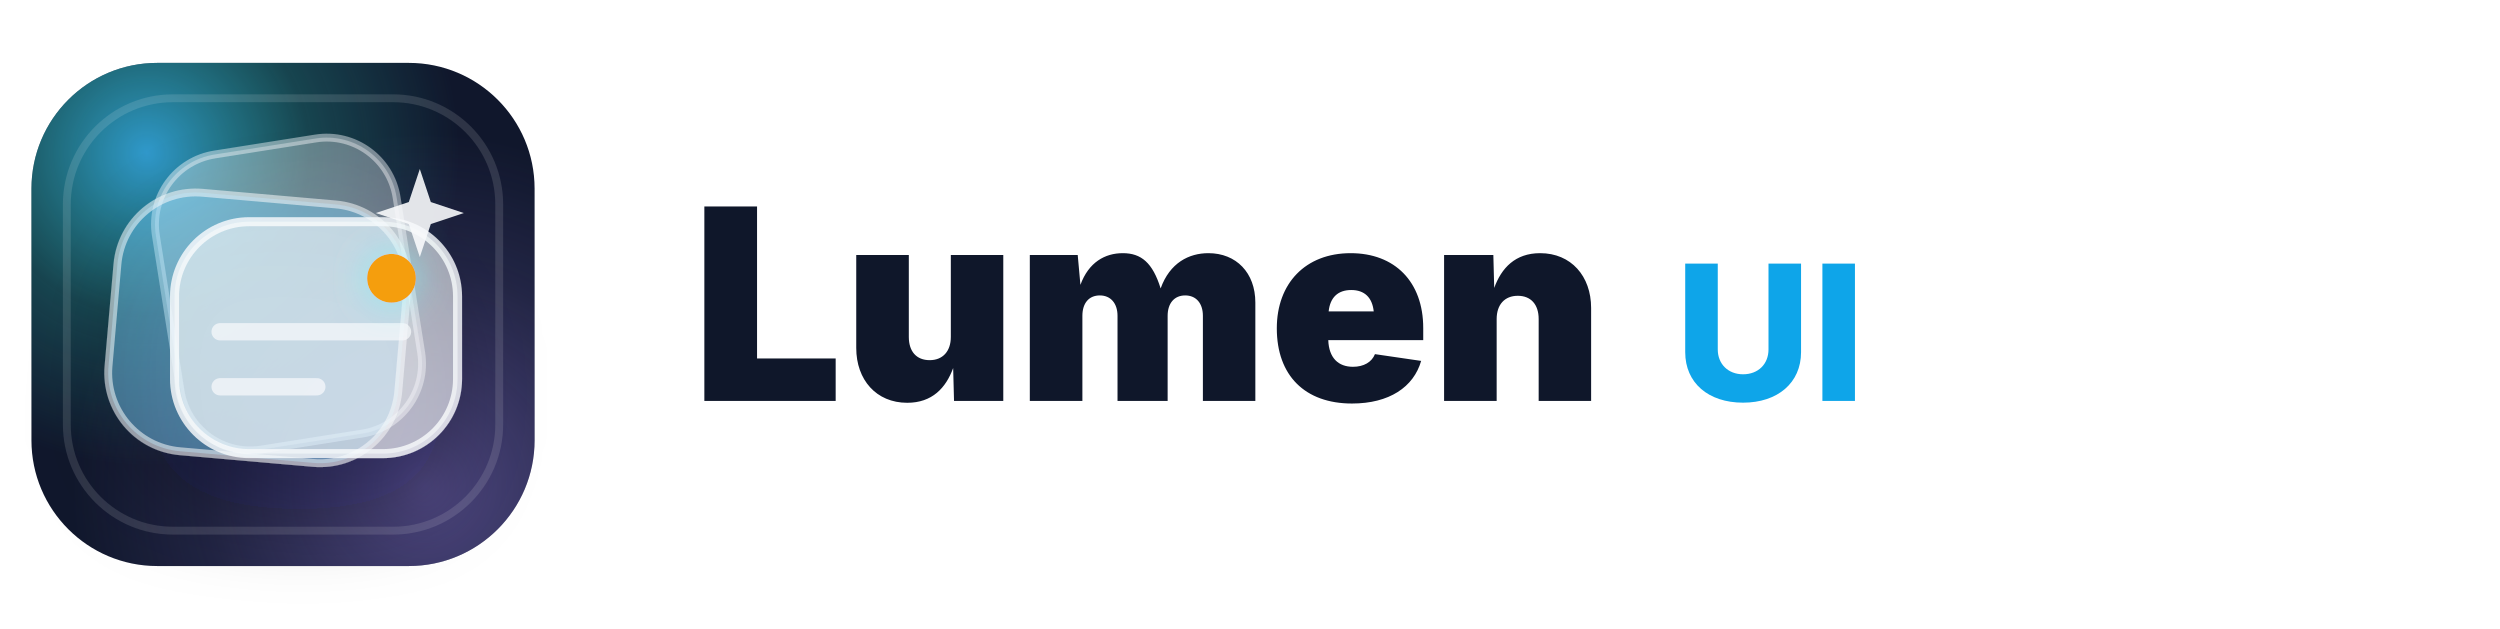
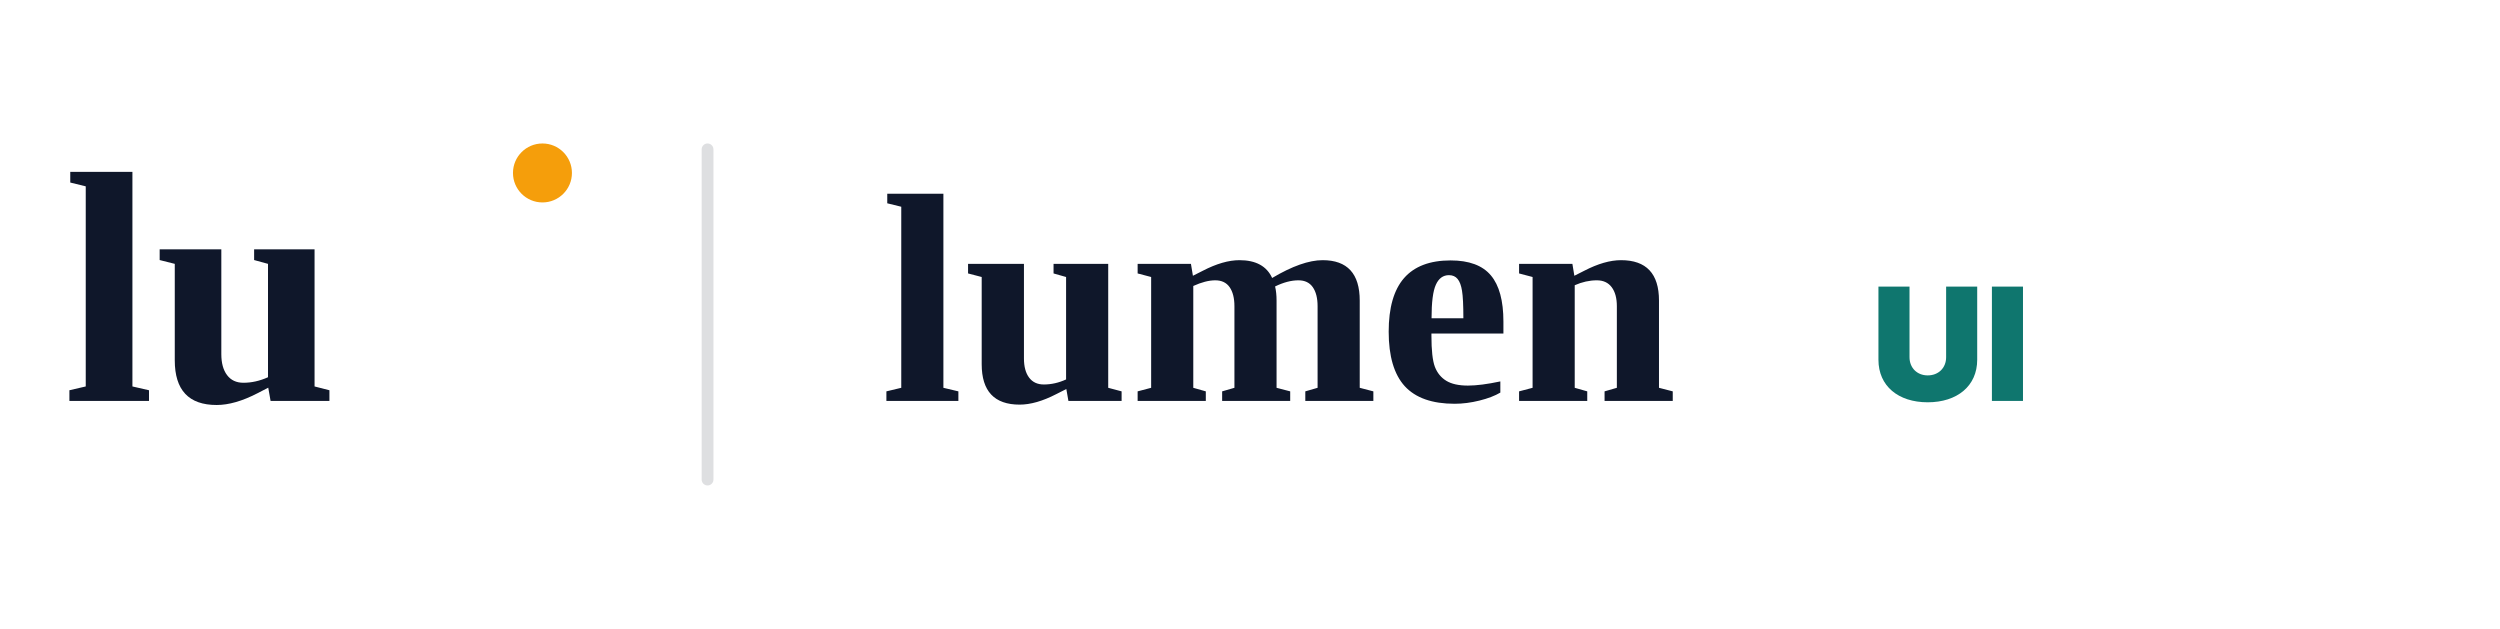
<svg xmlns="http://www.w3.org/2000/svg" viewBox="0 0 318 80" role="img" aria-labelledby="title desc">
-   <defs>
-     <linearGradient id="bg" x1="9" x2="56" y1="14" y2="69">
-       <stop stop-color="#10172c" />
-       <stop offset="0.52" stop-color="#0d2235" />
-       <stop offset="1" stop-color="#080b1a" />
-     </linearGradient>
-     <radialGradient id="cyan" cx="23%" cy="18%" r="62%">
-       <stop stop-color="#38bdf8" stop-opacity="0.78" />
-       <stop offset="0.52" stop-color="#2dd4bf" stop-opacity="0.24" />
-       <stop offset="1" stop-color="#2dd4bf" stop-opacity="0" />
-     </radialGradient>
-     <radialGradient id="violet" cx="78%" cy="84%" r="70%">
-       <stop stop-color="#a78bfa" stop-opacity="0.42" />
-       <stop offset="0.62" stop-color="#a78bfa" stop-opacity="0.12" />
-       <stop offset="1" stop-color="#a78bfa" stop-opacity="0" />
-     </radialGradient>
-     <linearGradient id="back" x1="17" x2="45" y1="19" y2="55">
-       <stop stop-color="#f8fafc" stop-opacity="0.34" />
-       <stop offset="1" stop-color="#67e8f9" stop-opacity="0.12" />
-     </linearGradient>
-     <linearGradient id="mid" x1="11" x2="48" y1="25" y2="57">
-       <stop stop-color="#7dd3fc" stop-opacity="0.4" />
-       <stop offset="0.48" stop-color="#f8fafc" stop-opacity="0.22" />
-       <stop offset="1" stop-color="#c4b5fd" stop-opacity="0.18" />
-     </linearGradient>
-     <linearGradient id="front" x1="20" x2="52" y1="27" y2="59">
-       <stop stop-color="#f8fafc" stop-opacity="0.6" />
-       <stop offset="0.46" stop-color="#cffafe" stop-opacity="0.34" />
-       <stop offset="1" stop-color="#5eead4" stop-opacity="0.18" />
-     </linearGradient>
-     <linearGradient id="stroke" x1="12" x2="55" y1="18" y2="63">
-       <stop stop-color="#f8fafc" stop-opacity="0.82" />
-       <stop offset="0.5" stop-color="#bae6fd" stop-opacity="0.46" />
-       <stop offset="1" stop-color="#ddd6fe" stop-opacity="0.28" />
-     </linearGradient>
-     <linearGradient id="shine" x1="22" x2="51" y1="32" y2="53">
-       <stop stop-color="#f8fafc" stop-opacity="0.95" />
-       <stop offset="0.52" stop-color="#cffafe" stop-opacity="0.74" />
-       <stop offset="1" stop-color="#f59e0b" stop-opacity="0.72" />
-     </linearGradient>
-     <linearGradient id="ui" x1="224" x2="262" y1="27" y2="52">
-       <stop stop-color="#0ea5e9" />
-       <stop offset="0.48" stop-color="#14b8a6" />
-       <stop offset="1" stop-color="#8b5cf6" />
-     </linearGradient>
-     <filter id="shadow" x="-24%" y="-24%" width="148%" height="156%">
-       <feDropShadow dx="0" dy="7" flood-color="#020617" flood-opacity="0.34" stdDeviation="5" />
-     </filter>
-     <filter id="glow" x="-70%" y="-70%" width="240%" height="240%">
-       <feGaussianBlur in="SourceGraphic" result="blur" stdDeviation="2.4" />
-       <feColorMatrix in="blur" result="glow" type="matrix" values="0 0 0 0 0.2  0 0 0 0 0.9  0 0 0 0 0.95  0 0 0 0.72 0" />
-       <feMerge>
-         <feMergeNode in="glow" />
-         <feMergeNode in="SourceGraphic" />
-       </feMerge>
-     </filter>
-   </defs>
-   <rect x="4" y="8" width="64" height="64" rx="16" fill="url(#bg)" />
-   <rect x="4" y="8" width="64" height="64" rx="16" fill="url(#cyan)" />
-   <rect x="4" y="8" width="64" height="64" rx="16" fill="url(#violet)" />
-   <rect x="8.5" y="12.5" width="55" height="55" rx="13.5" fill="none" stroke="#f8fafc" stroke-opacity="0.13" />
-   <g filter="url(#shadow)">
-     <rect x="21.2" y="18.4" width="31" height="38" rx="9" fill="url(#back)" stroke="url(#stroke)" stroke-opacity="0.54" transform="rotate(-9 36.7 37.4)" />
-     <rect x="14.3" y="25.2" width="37" height="33" rx="10" fill="url(#mid)" stroke="url(#stroke)" stroke-opacity="0.66" transform="rotate(5 32.8 41.7)" />
-     <rect x="22.2" y="28.2" width="36" height="29.5" rx="9.5" fill="url(#front)" stroke="url(#stroke)" stroke-width="1.15" />
-   </g>
-   <path d="M28 35.2h14.7" fill="none" stroke="url(#shine)" stroke-linecap="round" stroke-width="2.2" />
-   <path d="M28 42.2h23.2M28 49.2h12.3" fill="none" stroke="#f8fafc" stroke-linecap="round" stroke-opacity="0.72" stroke-width="2.2" />
-   <circle cx="49.8" cy="35.4" r="3.1" fill="#f59e0b" filter="url(#glow)" />
-   <path d="m53.4 21.5 1.4 4.2 4.2 1.4-4.2 1.4-1.4 4.2-1.4-4.2-4.2-1.4 4.2-1.4Z" fill="#f8fafc" opacity="0.9" />
-   <text x="88" y="51" fill="#0f172a" font-family="Inter, ui-sans-serif, system-ui, -apple-system, BlinkMacSystemFont, 'Segoe UI', sans-serif" font-size="34" font-weight="850" letter-spacing="0">Lumen</text>
-   <text x="213" y="51" fill="url(#ui)" font-family="Inter, ui-sans-serif, system-ui, -apple-system, BlinkMacSystemFont, 'Segoe UI', sans-serif" font-size="24" font-weight="800" letter-spacing="0">UI</text>
+   <text x="8" y="51" fill="#0f172a" font-family="ui-serif, Georgia, Cambria, 'Times New Roman', Times, serif" font-size="42" font-weight="700" letter-spacing="0">lu</text>
+   <circle cx="69" cy="22" r="3.75" fill="#f59e0b" />
+   <path d="M90 19v42" stroke="#0f172a" stroke-linecap="round" stroke-opacity="0.14" stroke-width="1.5" />
+   <text x="112" y="51" fill="#0f172a" font-family="ui-serif, Georgia, Cambria, 'Times New Roman', Times, serif" font-size="38" font-weight="700" letter-spacing="0">lumen</text>
+   <text x="238" y="51" fill="#0f766e" font-family="Inter, ui-sans-serif, system-ui, -apple-system, BlinkMacSystemFont, 'Segoe UI', sans-serif" font-size="20" font-weight="850" letter-spacing="0">UI</text>
</svg>
